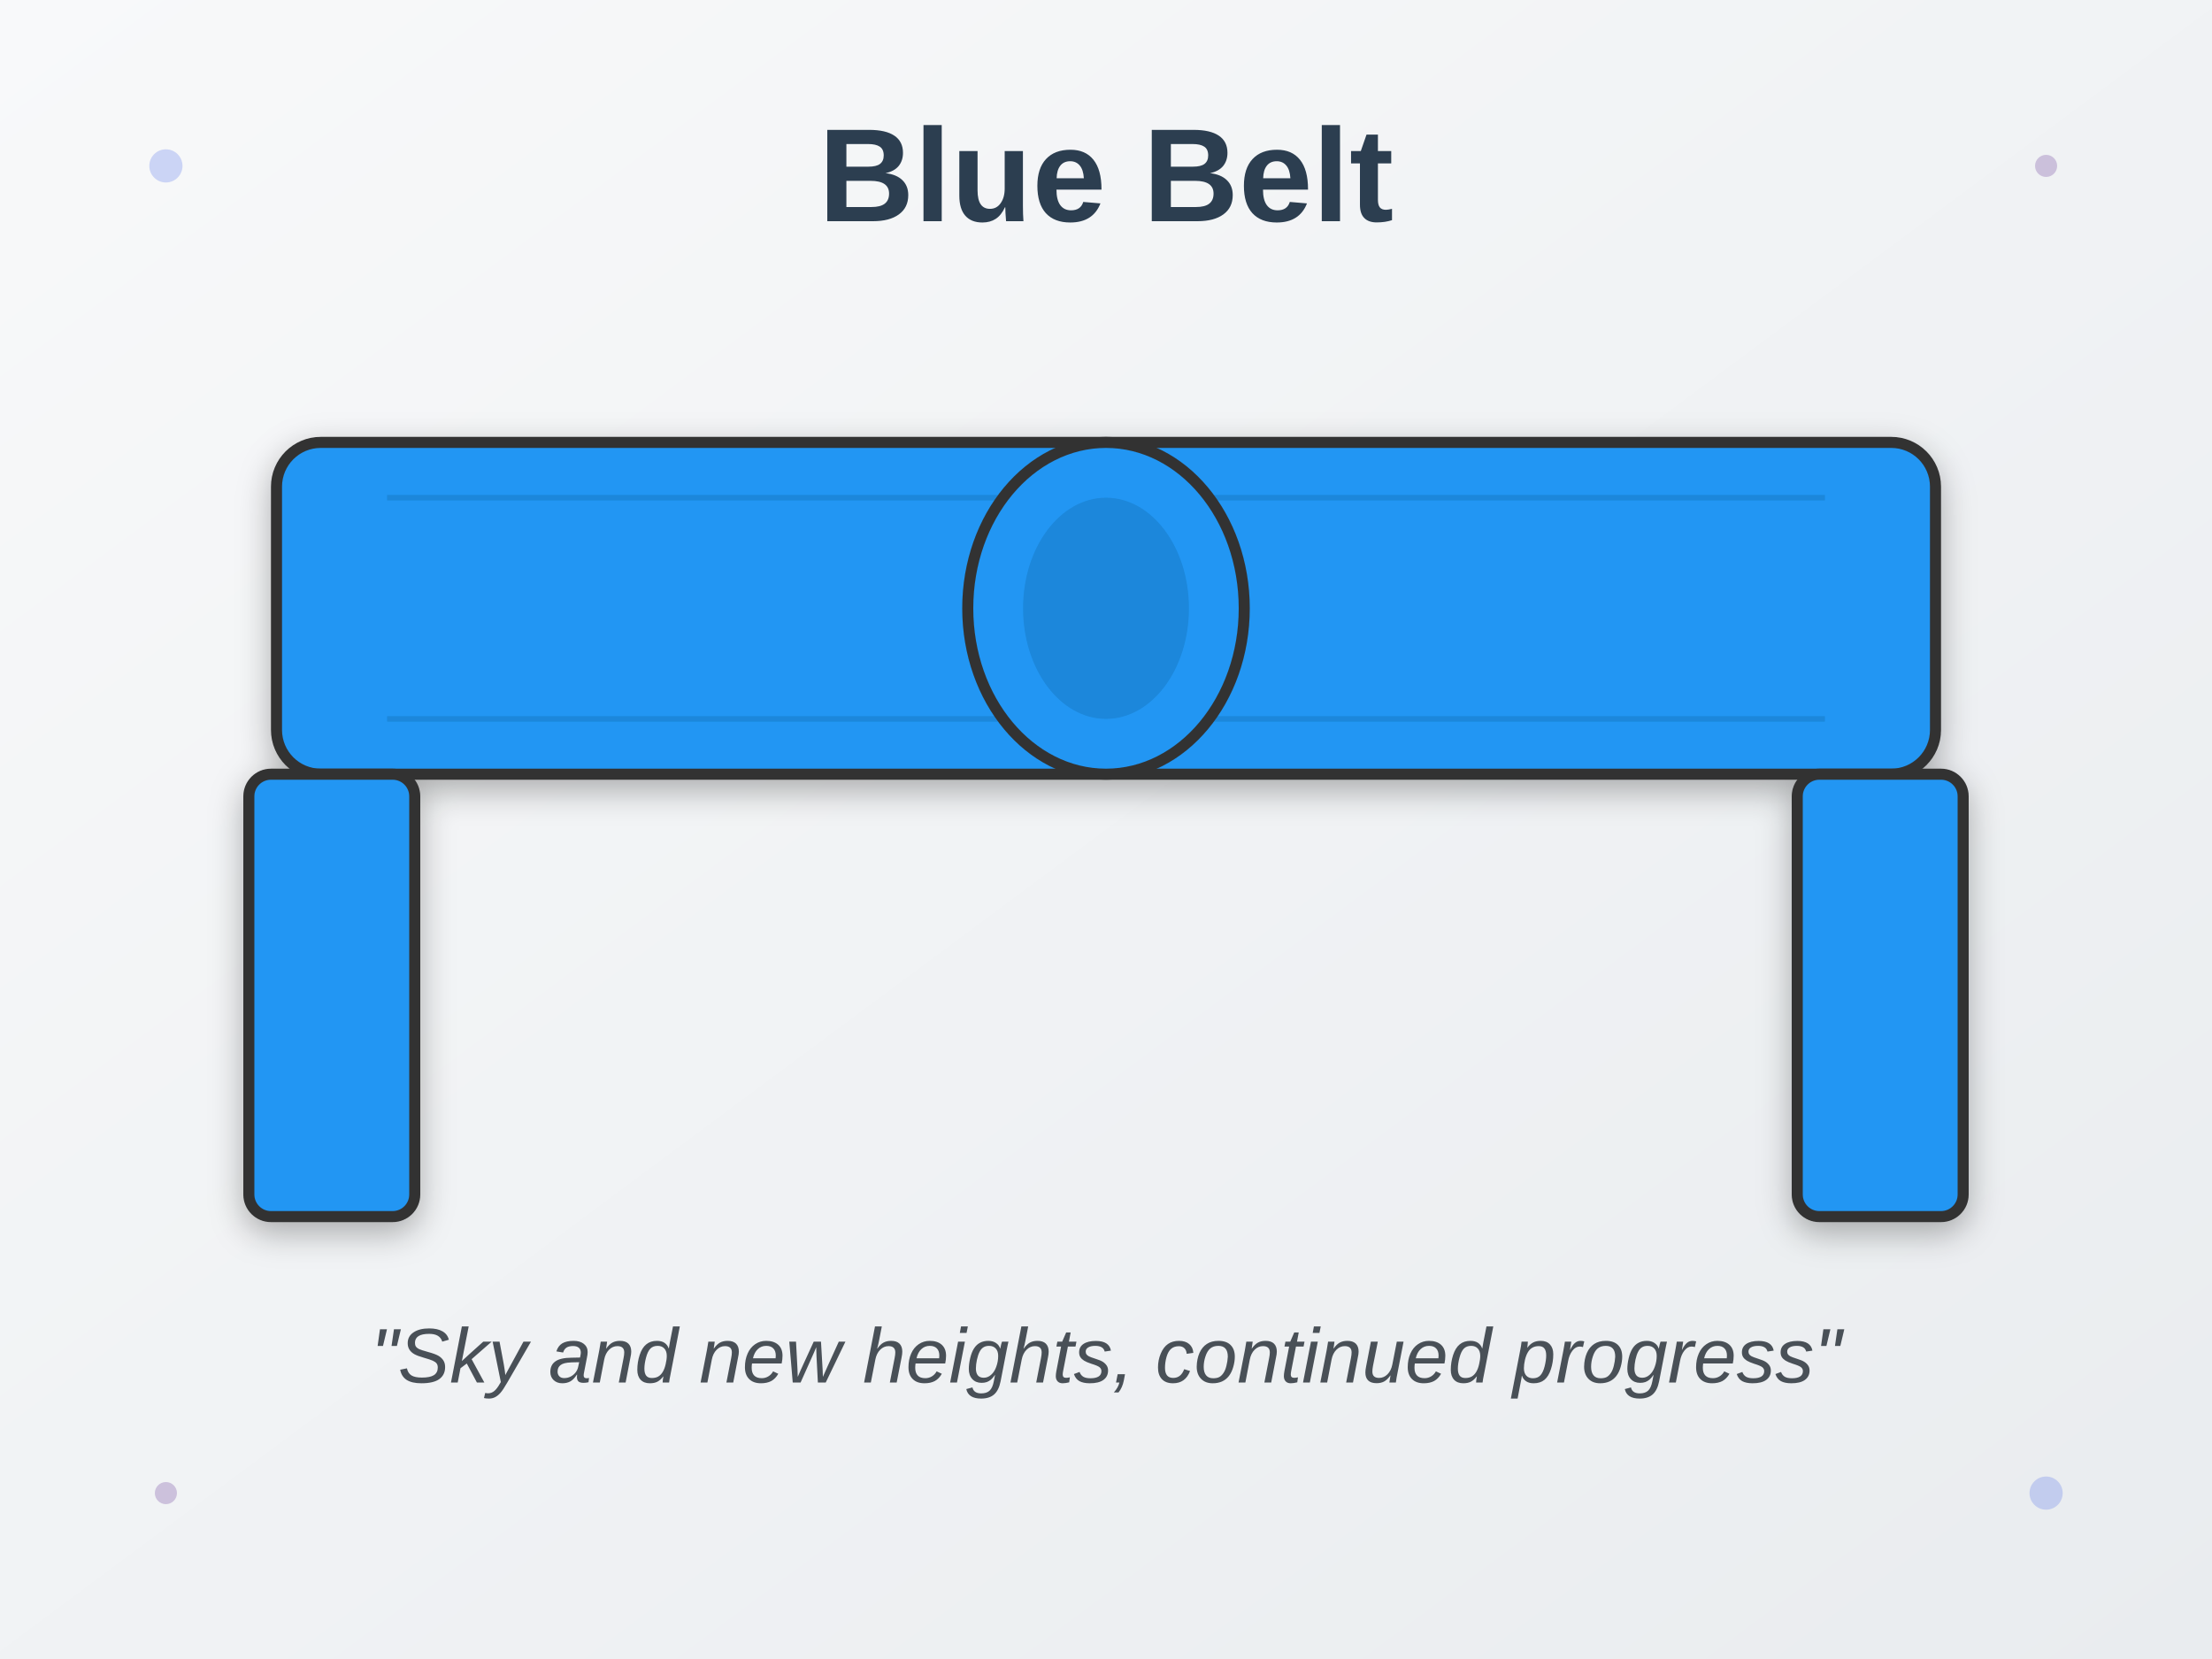
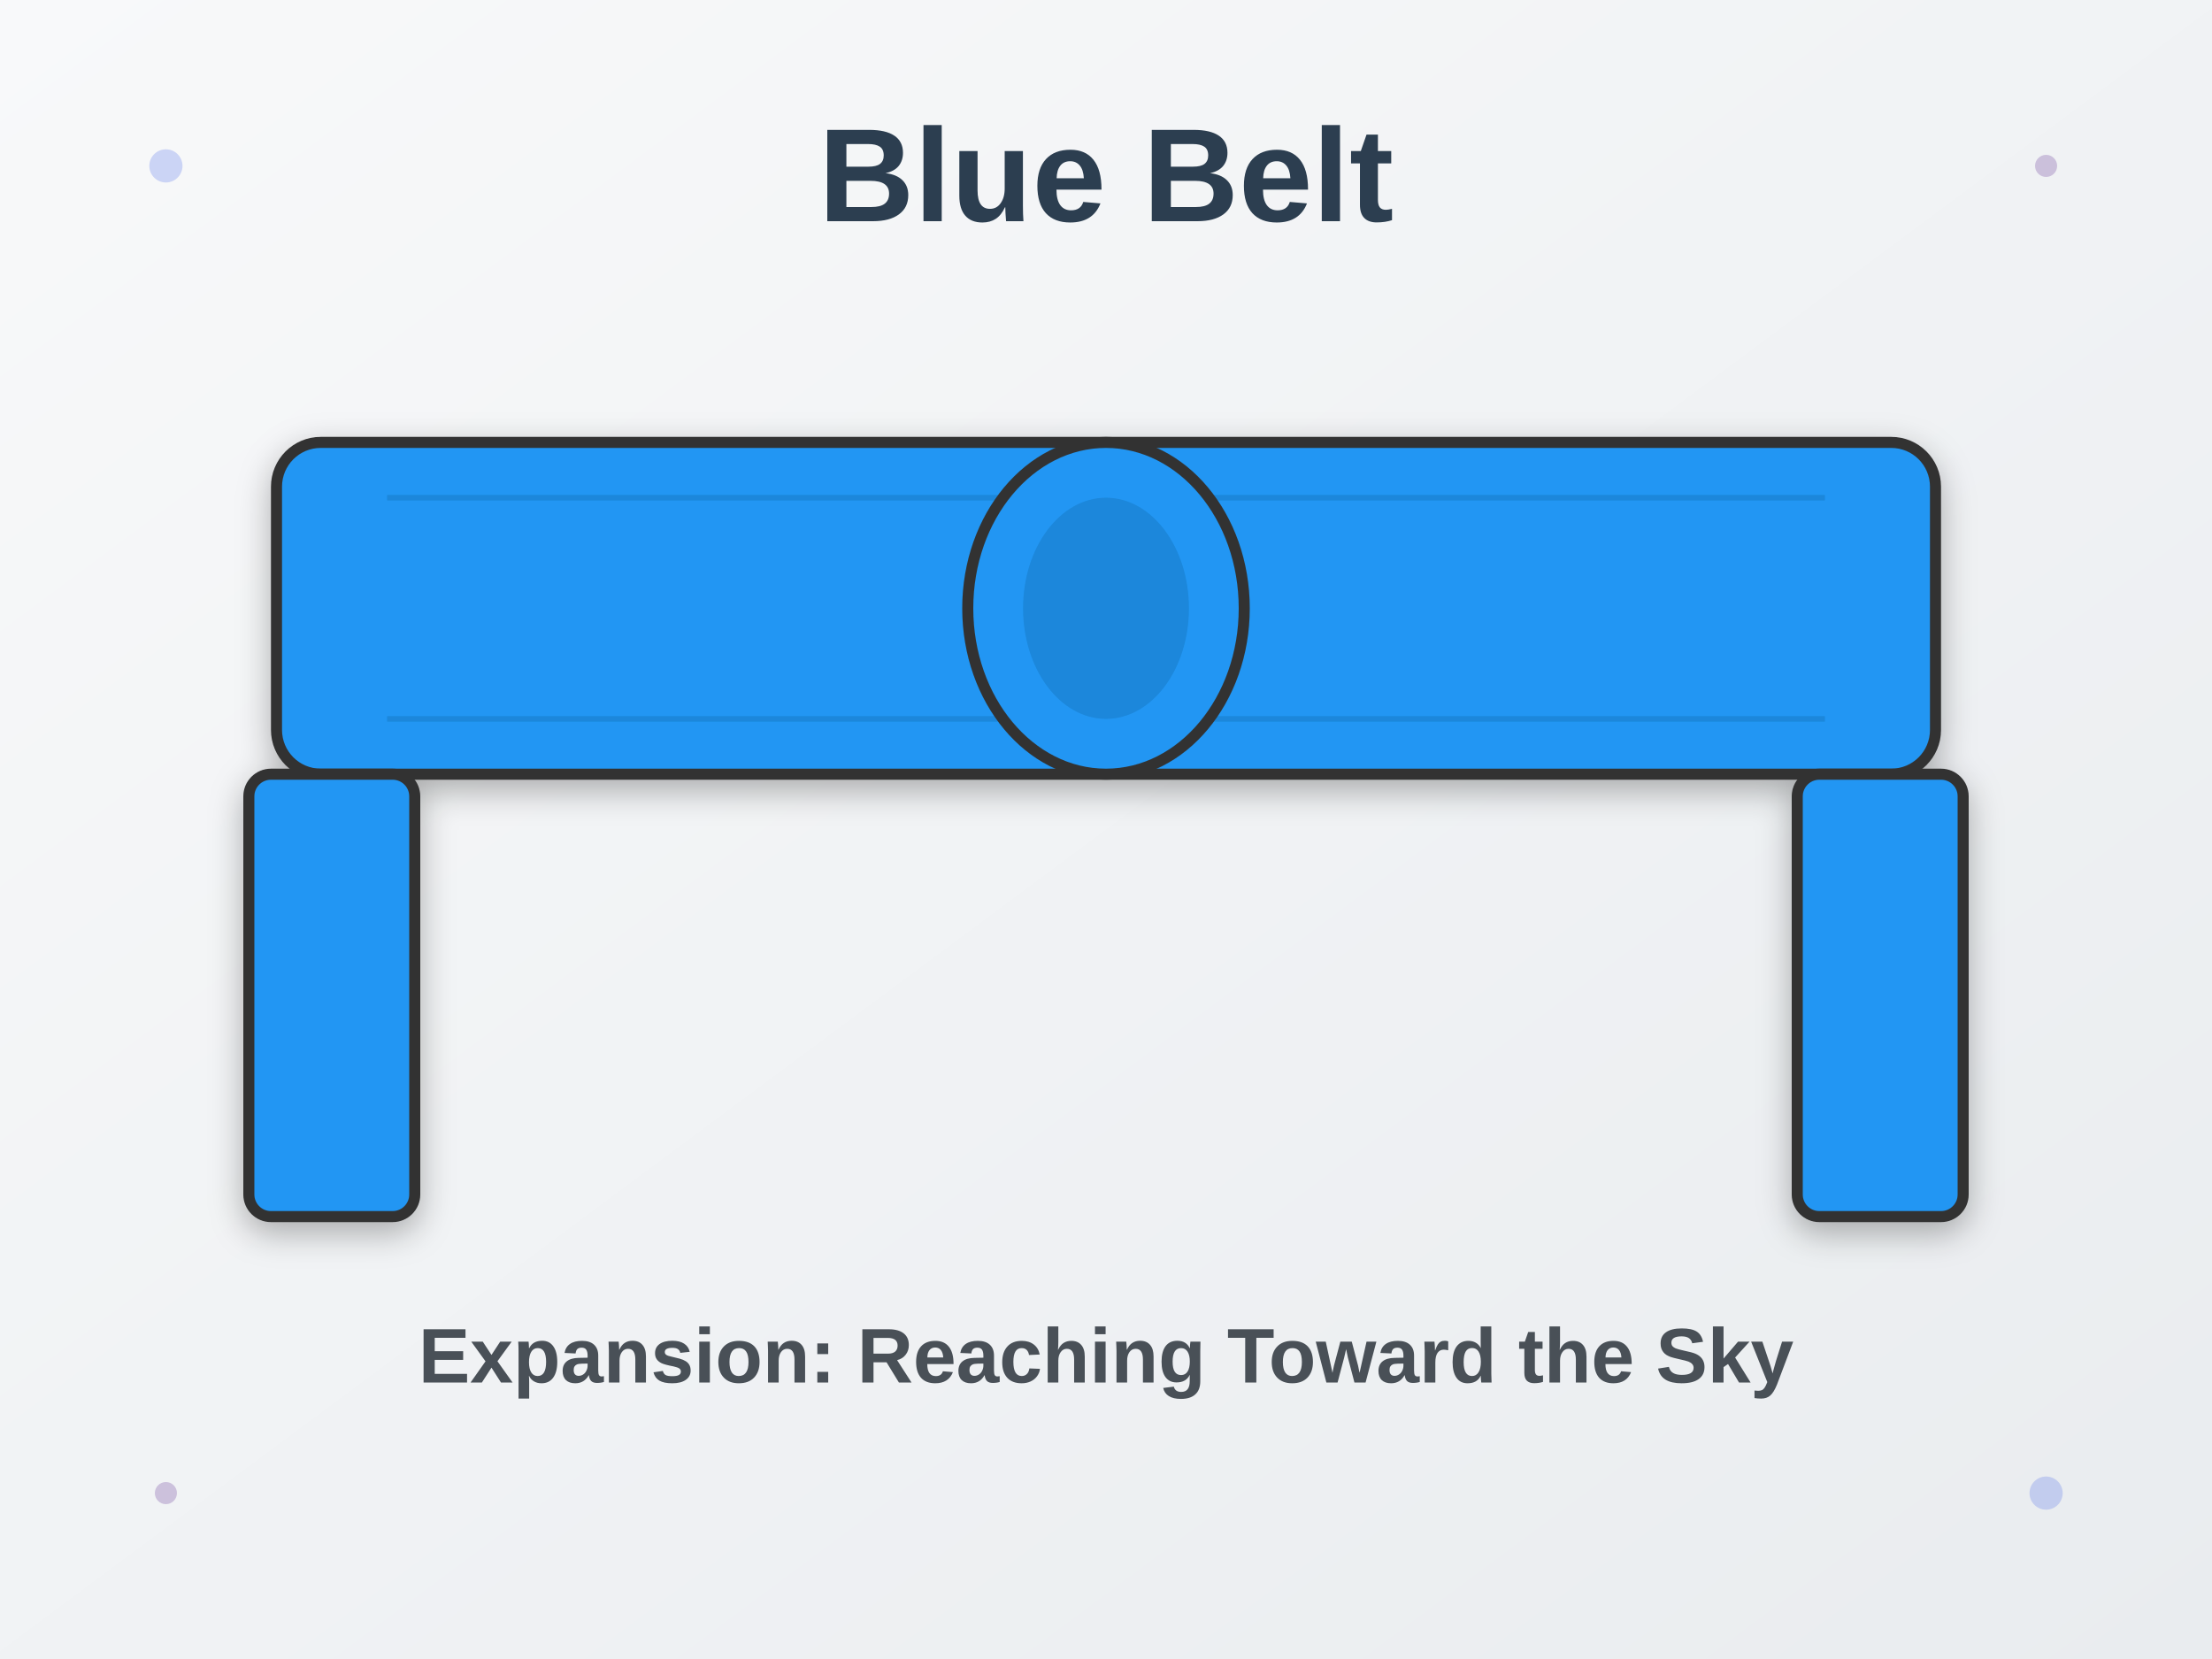
<svg xmlns="http://www.w3.org/2000/svg" viewBox="0 0 400 300" width="400" height="300">
  <defs>
    <linearGradient id="bgGrad" x1="0%" y1="0%" x2="100%" y2="100%">
      <stop offset="0%" style="stop-color:#f8f9fa;stop-opacity:1" />
      <stop offset="100%" style="stop-color:#e9ecef;stop-opacity:1" />
    </linearGradient>
    <filter id="shadow">
      <feDropShadow dx="0" dy="2" stdDeviation="3" flood-opacity="0.3" />
    </filter>
  </defs>
  <rect width="400" height="300" fill="url(#bgGrad)" />
  <g id="belt" filter="url(#shadow)">
    <rect x="50" y="80" width="300" height="60" rx="8" fill="#2196F3" stroke="#333" stroke-width="2" />
    <line x1="70" y1="90" x2="330" y2="90" stroke="rgba(0,0,0,0.1)" stroke-width="1" />
    <line x1="70" y1="130" x2="330" y2="130" stroke="rgba(0,0,0,0.1)" stroke-width="1" />
    <rect x="45" y="140" width="30" height="80" rx="4" fill="#2196F3" stroke="#333" stroke-width="2" />
    <rect x="325" y="140" width="30" height="80" rx="4" fill="#2196F3" stroke="#333" stroke-width="2" />
    <ellipse cx="200" cy="110" rx="25" ry="30" fill="#2196F3" stroke="#333" stroke-width="2" />
    <ellipse cx="200" cy="110" rx="15" ry="20" fill="rgba(0,0,0,0.1)" />
  </g>
  <text x="200" y="40" font-family="Arial, sans-serif" font-size="24" font-weight="bold" fill="#2c3e50" text-anchor="middle">Blue Belt</text>
-   <text x="200" y="250" font-family="Arial, sans-serif" font-size="14" fill="#495057" text-anchor="middle" font-style="italic">"Sky and new heights, continued progress"</text>
+   <text x="200" y="250" font-family="Arial, sans-serif" font-size="14" fill="#495057" text-anchor="middle" font-weight="bold">Expansion: Reaching Toward the Sky</text>
  <circle cx="30" cy="30" r="3" fill="#667eea" opacity="0.3" />
  <circle cx="370" cy="270" r="3" fill="#667eea" opacity="0.3" />
  <circle cx="370" cy="30" r="2" fill="#764ba2" opacity="0.3" />
  <circle cx="30" cy="270" r="2" fill="#764ba2" opacity="0.3" />
</svg>
